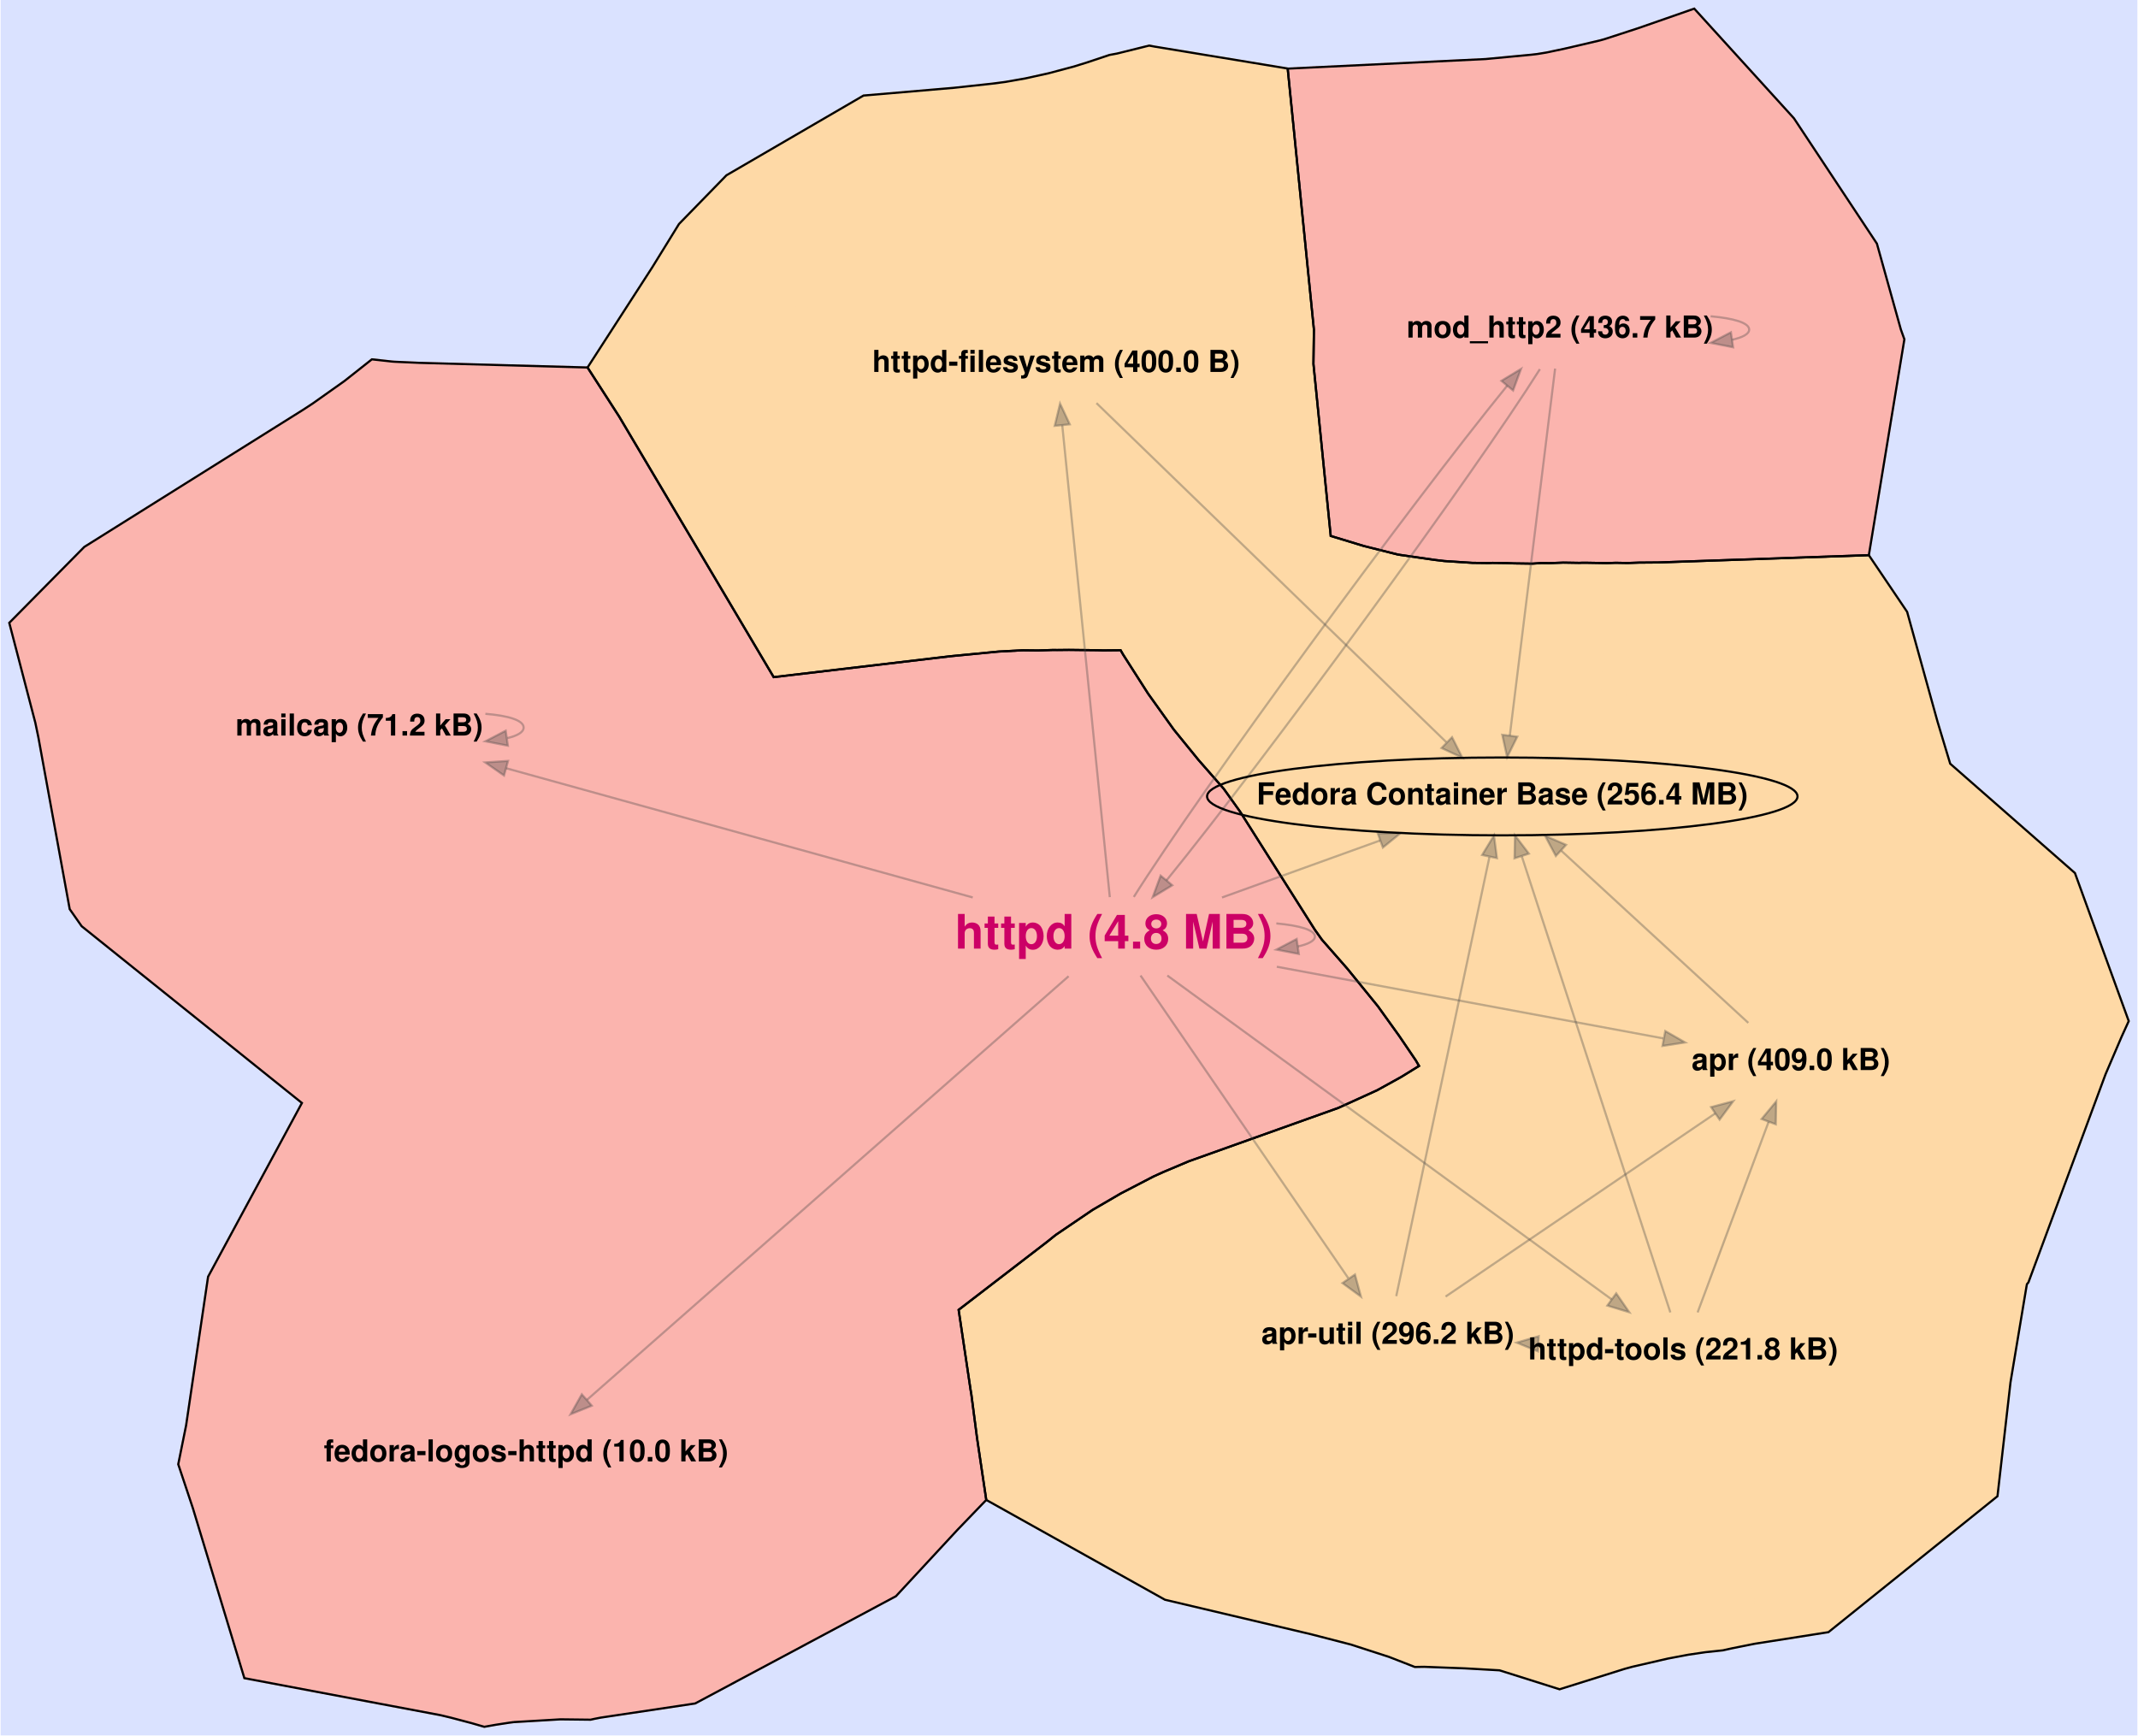
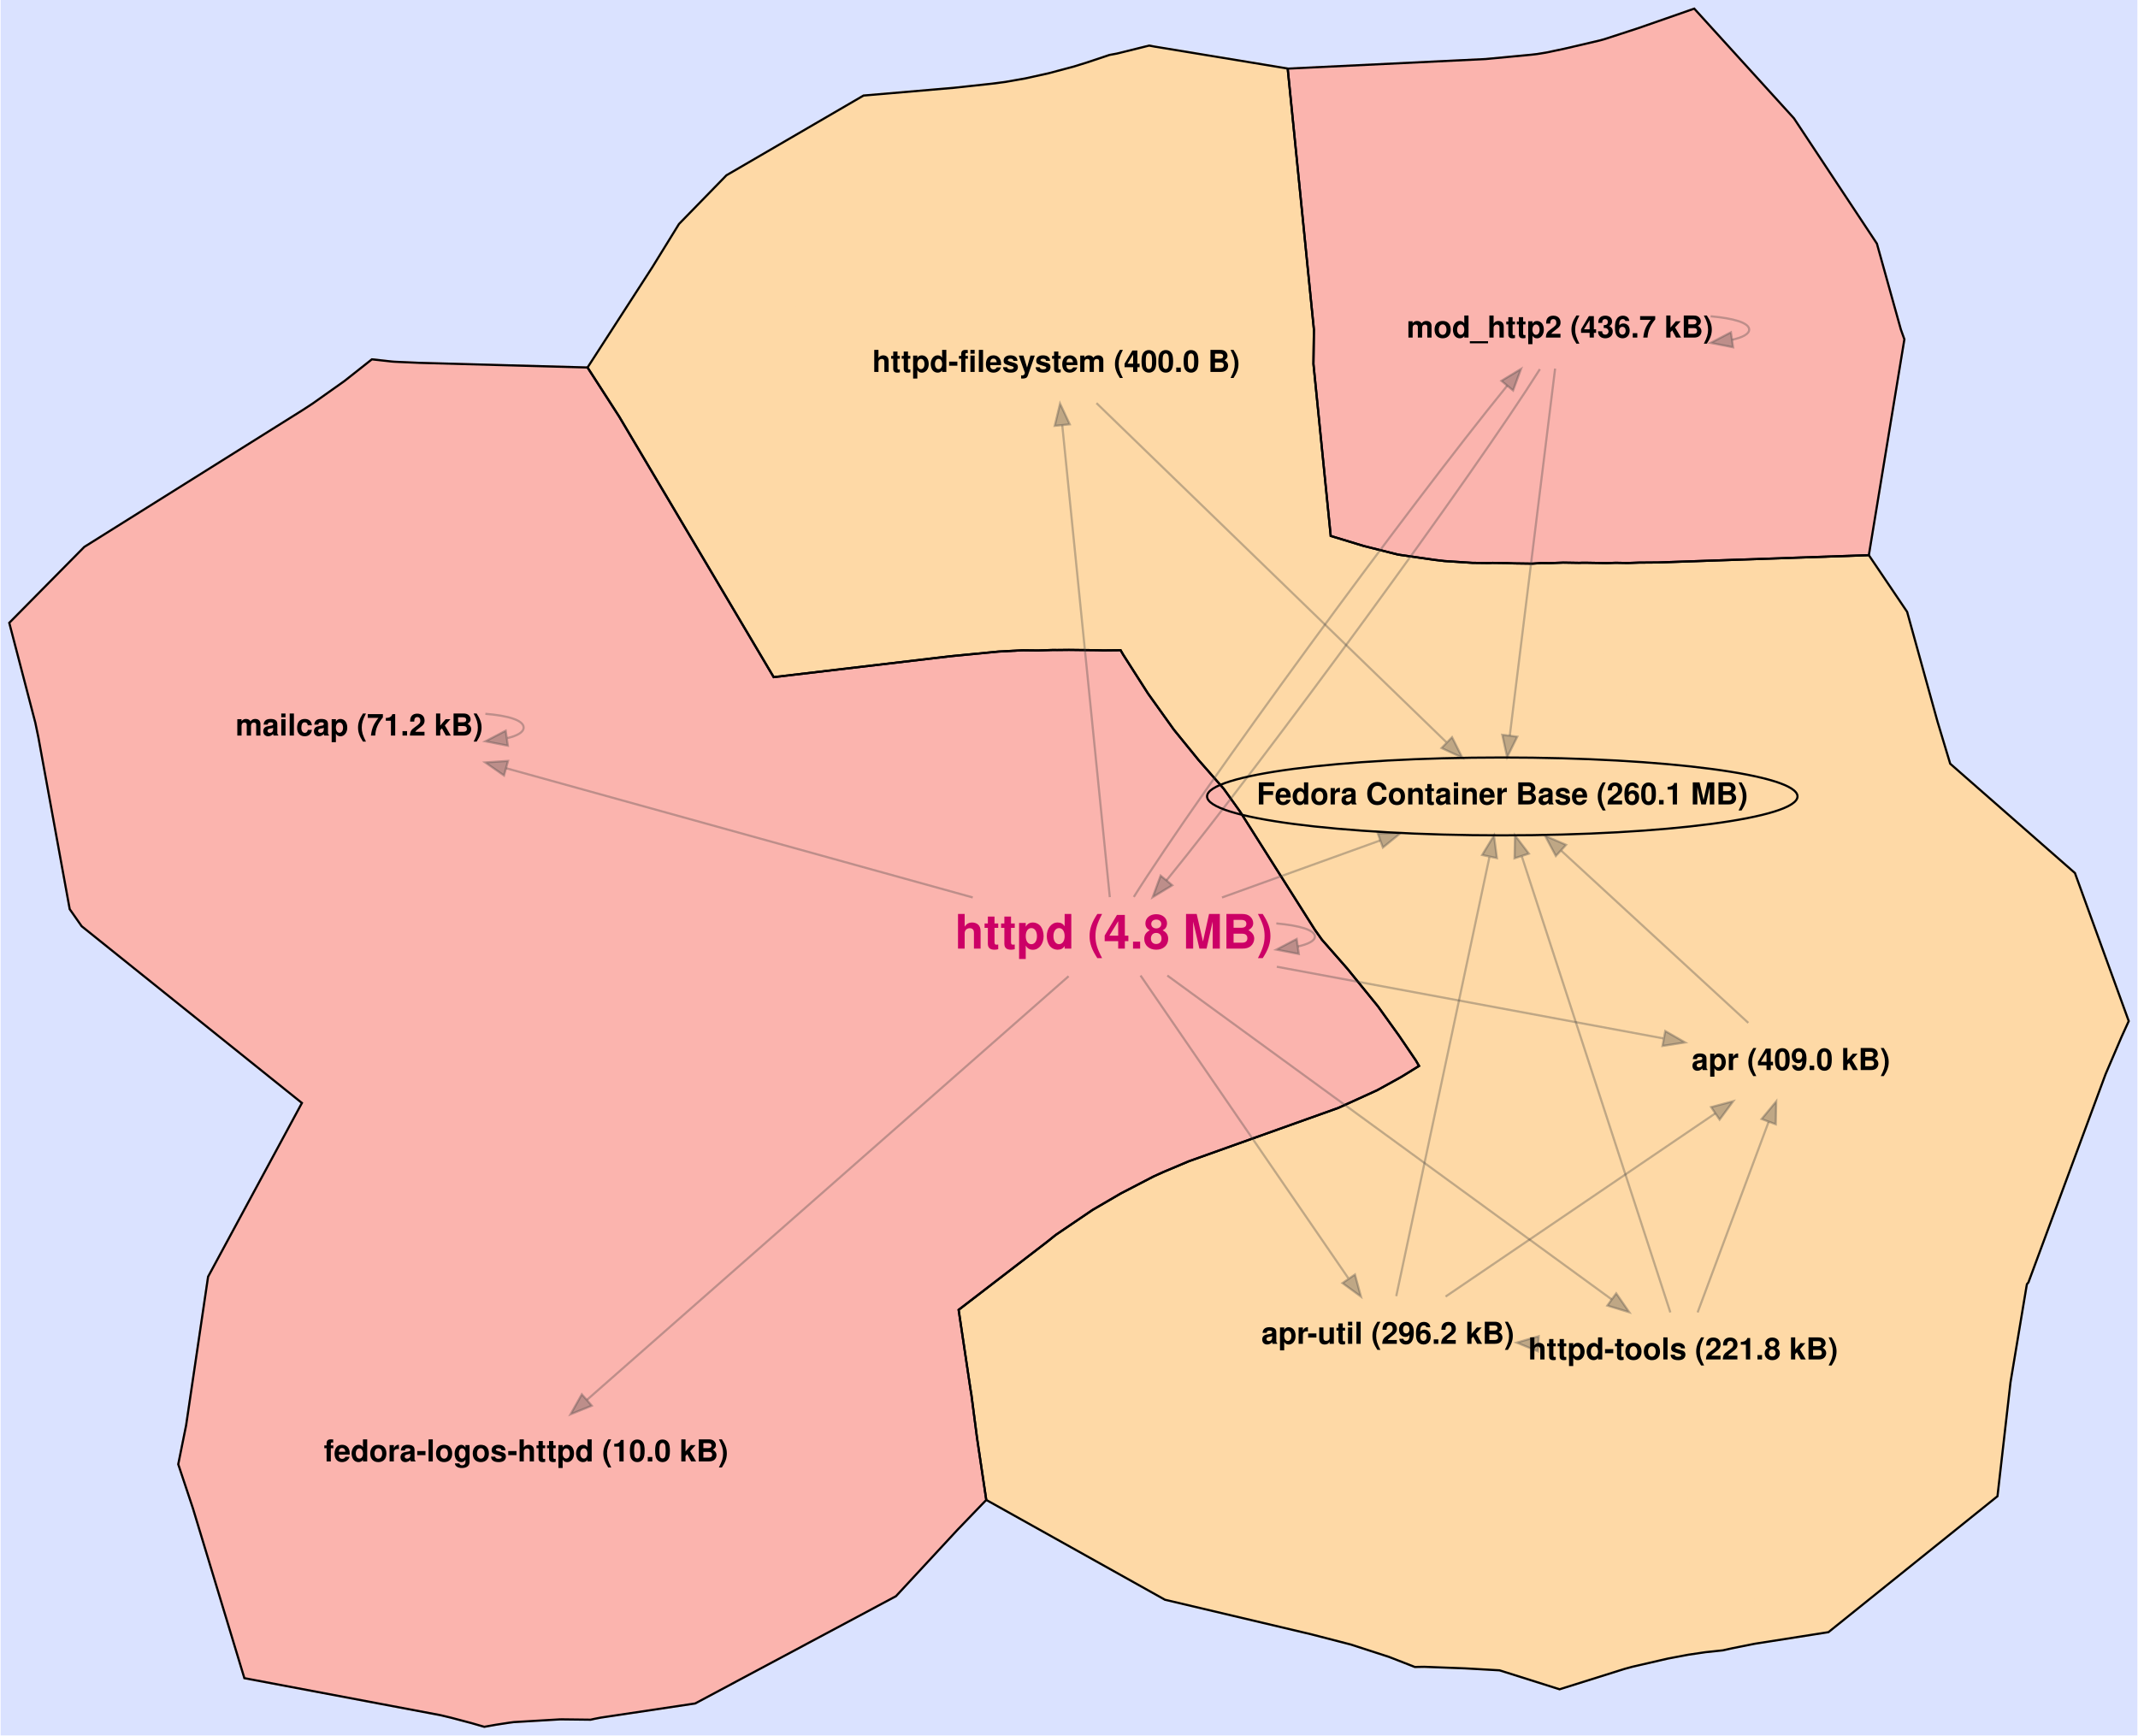
<svg xmlns="http://www.w3.org/2000/svg" width="988pt" height="802pt" viewBox="0.00 0.00 987.99 802.46">
  <g id="graph0" class="graph" transform="scale(1 1) rotate(0) translate(107.829 690.0486)">
    <polygon fill="#dae2ff" stroke="transparent" points="-107.829,112.413 -107.829,-690.049 880.165,-690.049 880.165,112.413 -107.829,112.413" />
-     <polygon fill="#fed9a6" stroke="#fed9a6" points="353.58,-388.764 331.236,-386.601 249.615,-376.948 178.19,-497.405 163.552,-520.121 193.462,-566.425 343.213,-526.749 346.443,-523.281 348.02,-522.564 348.621,-522.029 352.157,-522.029 356.264,-548.036 360.165,-521.893 363.056,-521.893 366.714,-550.349 370.799,-521.854 370.807,-521.854 373.832,-524.435 373.832,-524.435 370.807,-521.854 370.799,-521.854 366.714,-550.349 363.056,-521.893 360.165,-521.893 356.264,-548.036 352.157,-522.029 348.621,-522.029 348.02,-522.564 346.443,-523.281 343.213,-526.749 193.462,-566.425 205.839,-586.48 227.785,-609 291.146,-645.865 332.905,-649.441 350.576,-651.355 356.718,-652.159 365.95,-653.783 376.687,-656.157 388.409,-659.278 394.529,-661.183 404.868,-664.637 408.333,-665.28 423.211,-668.971 425.768,-668.498 487.173,-658.38 487.287,-658.312 499.405,-537.65 499.193,-521.76 507.181,-442.23 522.442,-437.591 537.979,-433.691 538.632,-433.562 542.613,-364.004 548.32,-322.05 552.153,-322.05 553.428,-321.677 556.792,-321.677 556.792,-321.677 553.428,-321.677 552.153,-322.05 548.32,-322.05 542.613,-364.004 538.632,-433.562 555.015,-431.187 559.717,-430.63 572.641,-429.787 580.201,-429.695 582.036,-429.77 588.245,-429.689 591.929,-429.541 600.4,-429.425 604.591,-429.702 608.11,-429.649 614.72,-429.901 622.08,-429.783 623.269,-429.827 624.848,-429.843 634.889,-429.671 634.71,-414.084 630.743,-322.173 626.872,-322.173 625.387,-321.73 625.387,-321.73 626.872,-322.173 630.743,-322.173 634.71,-414.084 634.889,-429.671 638.881,-429.815 644.437,-429.715 644.293,-351.779 644.293,-351.779 644.437,-429.715 649.673,-429.899 658.604,-429.971 755.994,-433.339 773.698,-407.131 787.748,-356.371 793.611,-336.913 851.289,-286.366 876.165,-217.907 872.826,-210.582 741.756,-204.847 737.877,-200.883 735.05,-200.007 733.556,-198.915 731.705,-198.915 727.061,-156.08 725.06,-195.562 729.109,-199.295 725.782,-202.145 725.782,-202.145 729.109,-199.295 725.06,-195.562 720.074,-194.076 720.074,-194.076 725.06,-195.562 727.061,-156.08 731.705,-198.915 733.556,-198.915 735.05,-200.007 737.877,-200.883 741.756,-204.847 872.826,-210.582 865.436,-193.31 752.595,-195.779 741.311,-192.36 741.311,-192.36 752.595,-195.779 865.436,-193.31 829.785,-97.085 829.095,-96.255 828.878,-95.127 821.493,-50.867 815.473,1.803 737.308,64.656 703.21,70.018 700.16,-28.087 700.16,-28.087 703.21,70.018 692.751,72.117 688.519,73.059 680.444,73.913 672.504,75.083 672.686,-20.223 672.686,-20.223 672.504,75.083 663.029,76.874 646.732,80.633 643.13,81.612 642.148,20.691 642.148,20.691 643.13,81.612 612.998,91.065 585.232,82.298 569.437,81.4 550.386,80.674 546.078,80.753 534.131,76.092 516.559,70.392 498.003,65.596 430.542,49.662 347.913,3.506 343.642,-25.145 341.013,-45.3 340.657,-47.41 335.134,-84.39 376.326,-116.051 379.204,-118.374 380.231,-119.168 397.087,-130.605 410.106,-138.193 425.168,-146.012 429.765,-148.099 441.646,-153.113 510.674,-177.75 528.629,-185.917 539.784,-192.076 548.017,-197.163 546.539,-199.702 538.788,-211.111 529.019,-224.718 514.863,-242.134 503.124,-255.525 499.835,-260.149 465.224,-314.824 457.7,-325.342 446.069,-338.61 434.651,-352.649 422.73,-369.321 411.216,-387.334 410.024,-389.395 401.956,-389.308 399.371,-389.392 390.49,-389.489 390.44,-389.492 386.146,-389.54 380.647,-389.482 378.769,-389.503 371.79,-389.28 365.047,-389.357 364.093,-389.327 353.58,-388.764 353.58,-388.764" />
-     <polygon fill="#fbb4ae" stroke="#fbb4ae" points="434.651,-352.649 446.069,-338.61 457.7,-325.342 465.224,-314.824 499.835,-260.149 503.124,-255.525 514.863,-242.134 529.019,-224.718 538.788,-211.111 546.539,-199.702 548.017,-197.163 539.784,-192.076 528.629,-185.917 510.674,-177.75 441.646,-153.113 439.983,-212.941 439.983,-212.941 441.646,-153.113 429.765,-148.099 425.168,-146.012 410.106,-138.193 397.087,-130.605 380.231,-119.168 379.204,-118.374 376.326,-116.051 335.134,-84.39 340.657,-47.41 341.013,-45.3 343.642,-25.145 347.913,3.506 334.632,17.294 306.138,48.036 213.304,97.623 169.669,104.164 169.253,104.237 166.575,104.769 165.268,105.061 165,105.127 151.039,104.963 129.508,106.233 127.382,106.509 121.161,107.463 115.8,108.413 109.876,106.699 100.306,104.171 95.584,103.042 4.877,85.921 -18.923,7.37 -25.698,-12.983 -22.064,-30.96 -11.904,-99.7 31.486,-180.036 -70.364,-261.778 -75.885,-269.665 -90.381,-349.144 -91.782,-355.864 -103.829,-402.049 -69.144,-437.155 31.916,-500.49 36.468,-503.466 51.136,-513.858 51.818,-449.187 53.905,-398.347 58.477,-358.56 62.898,-357.318 62.898,-357.318 58.477,-358.56 53.905,-398.347 51.818,-449.187 51.136,-513.858 63.836,-523.893 73.184,-522.861 74.303,-522.775 85.849,-522.265 163.552,-520.121 178.19,-497.405 249.615,-376.948 331.236,-386.601 353.58,-388.764 364.093,-389.327 365.047,-389.357 371.79,-389.28 378.769,-389.503 380.647,-389.482 386.146,-389.54 390.44,-389.492 390.49,-389.489 399.371,-389.392 401.956,-389.308 410.024,-389.395 411.216,-387.334 412.038,-289.01 415.989,-257.447 416.391,-256.989 415.406,-255.873 409.446,-252.38 404.726,-252.38 404.726,-252.38 409.446,-252.38 415.406,-255.873 416.391,-256.989 415.989,-257.447 412.038,-289.01 411.216,-387.334 422.73,-369.321 422.909,-282.188 427.109,-257.117 425.746,-256.707 425.746,-256.707 427.109,-257.117 422.909,-282.188 422.73,-369.321 434.651,-352.649 434.651,-352.649" />
+     <polygon fill="#fed9a6" stroke="#fed9a6" points="163.552,-520.121 178.19,-497.405 249.615,-376.948 331.236,-386.601 353.58,-388.764 364.093,-389.327 365.047,-389.357 371.79,-389.28 378.769,-389.503 380.647,-389.482 386.146,-389.54 390.44,-389.492 390.49,-389.489 399.371,-389.392 401.956,-389.308 410.024,-389.395 411.216,-387.334 422.73,-369.321 434.651,-352.649 446.069,-338.61 457.7,-325.342 465.224,-314.824 499.835,-260.149 503.124,-255.525 514.863,-242.134 529.019,-224.718 538.788,-211.111 546.539,-199.702 548.017,-197.163 539.784,-192.076 528.629,-185.917 510.674,-177.75 441.646,-153.113 429.765,-148.099 425.168,-146.012 410.106,-138.193 397.087,-130.605 380.231,-119.168 379.204,-118.374 376.326,-116.051 335.134,-84.39 340.657,-47.41 341.013,-45.3 343.642,-25.145 347.913,3.506 430.542,49.662 498.003,65.596 516.559,70.392 534.131,76.092 546.078,80.753 550.386,80.674 569.437,81.4 585.232,82.298 612.998,91.065 643.13,81.612 642.148,20.691 642.148,20.691 643.13,81.612 646.732,80.633 663.029,76.874 672.504,75.083 672.686,-20.223 672.686,-20.223 672.504,75.083 680.444,73.913 688.519,73.059 692.751,72.117 703.21,70.018 700.16,-28.087 700.16,-28.087 703.21,70.018 737.308,64.656 815.473,1.803 821.493,-50.867 828.878,-95.127 829.095,-96.255 829.785,-97.085 865.436,-193.31 752.595,-195.779 741.311,-192.36 741.311,-192.36 752.595,-195.779 865.436,-193.31 872.826,-210.582 741.756,-204.847 737.877,-200.883 735.05,-200.007 733.556,-198.915 731.705,-198.915 727.061,-156.08 725.06,-195.562 720.074,-194.076 720.074,-194.076 725.06,-195.562 729.109,-199.295 725.782,-202.145 725.782,-202.145 729.109,-199.295 725.06,-195.562 727.061,-156.08 731.705,-198.915 733.556,-198.915 735.05,-200.007 737.877,-200.883 741.756,-204.847 872.826,-210.582 876.165,-217.907 851.289,-286.366 793.611,-336.913 787.748,-356.371 773.698,-407.131 755.994,-433.339 658.604,-429.971 649.673,-429.899 644.437,-429.715 644.293,-351.779 644.293,-351.779 644.437,-429.715 638.881,-429.815 634.889,-429.671 634.71,-414.084 630.743,-322.173 626.872,-322.173 625.387,-321.73 625.387,-321.73 626.872,-322.173 630.743,-322.173 634.71,-414.084 634.889,-429.671 624.848,-429.843 623.269,-429.827 622.08,-429.783 614.72,-429.901 608.11,-429.649 604.591,-429.702 600.4,-429.425 591.929,-429.541 588.245,-429.689 582.036,-429.77 580.201,-429.695 572.641,-429.787 559.717,-430.63 555.015,-431.187 538.632,-433.562 542.613,-364.004 548.32,-322.05 552.153,-322.05 553.428,-321.677 556.792,-321.677 556.792,-321.677 553.428,-321.677 552.153,-322.05 548.32,-322.05 542.613,-364.004 538.632,-433.562 537.979,-433.691 522.442,-437.591 507.181,-442.23 499.193,-521.76 499.405,-537.65 487.287,-658.312 487.173,-658.38 425.768,-668.498 423.211,-668.971 408.333,-665.28 404.868,-664.637 394.529,-661.183 388.409,-659.278 376.687,-656.157 365.95,-653.783 356.718,-652.159 350.576,-651.355 332.905,-649.441 291.146,-645.865 227.785,-609 205.839,-586.48 193.462,-566.425 343.213,-526.749 346.443,-523.281 348.02,-522.564 348.621,-522.029 352.157,-522.029 356.264,-548.036 360.165,-521.893 363.056,-521.893 366.714,-550.349 370.799,-521.854 370.807,-521.854 373.832,-524.435 373.832,-524.435 370.807,-521.854 370.799,-521.854 366.714,-550.349 363.056,-521.893 360.165,-521.893 356.264,-548.036 352.157,-522.029 348.621,-522.029 348.02,-522.564 346.443,-523.281 343.213,-526.749 193.462,-566.425 163.552,-520.121 163.552,-520.121" />
+     <polygon fill="#fbb4ae" stroke="#fbb4ae" points="503.124,-255.525 499.835,-260.149 465.224,-314.824 457.7,-325.342 446.069,-338.61 434.651,-352.649 422.73,-369.321 422.909,-282.188 427.109,-257.117 425.746,-256.707 425.746,-256.707 427.109,-257.117 422.909,-282.188 422.73,-369.321 411.216,-387.334 412.038,-289.01 415.989,-257.447 416.391,-256.989 415.406,-255.873 409.446,-252.38 404.726,-252.38 404.726,-252.38 409.446,-252.38 415.406,-255.873 416.391,-256.989 415.989,-257.447 412.038,-289.01 411.216,-387.334 410.024,-389.395 401.956,-389.308 399.371,-389.392 390.49,-389.489 390.44,-389.492 386.146,-389.54 380.647,-389.482 378.769,-389.503 371.79,-389.28 365.047,-389.357 364.093,-389.327 353.58,-388.764 331.236,-386.601 249.615,-376.948 178.19,-497.405 163.552,-520.121 85.849,-522.265 74.303,-522.775 73.184,-522.861 63.836,-523.893 51.136,-513.858 51.818,-449.187 53.905,-398.347 58.477,-358.56 62.898,-357.318 62.898,-357.318 58.477,-358.56 53.905,-398.347 51.818,-449.187 51.136,-513.858 36.468,-503.466 31.916,-500.49 -69.144,-437.155 -103.829,-402.049 -91.782,-355.864 -90.381,-349.144 -75.885,-269.665 -70.364,-261.778 31.486,-180.036 -11.904,-99.7 -22.064,-30.96 -25.698,-12.983 -18.923,7.37 4.877,85.921 95.584,103.042 100.306,104.171 109.876,106.699 115.8,108.413 121.161,107.463 127.382,106.509 129.508,106.233 151.039,104.963 165,105.127 165.268,105.061 166.575,104.769 169.253,104.237 169.669,104.164 213.304,97.623 306.138,48.036 334.632,17.294 347.913,3.506 343.642,-25.145 341.013,-45.3 340.657,-47.41 335.134,-84.39 376.326,-116.051 379.204,-118.374 380.231,-119.168 397.087,-130.605 410.106,-138.193 425.168,-146.012 429.765,-148.099 441.646,-153.113 439.983,-212.941 439.983,-212.941 441.646,-153.113 510.674,-177.75 528.629,-185.917 539.784,-192.076 548.017,-197.163 546.539,-199.702 538.788,-211.111 529.019,-224.718 514.863,-242.134 503.124,-255.525 503.124,-255.525" />
    <polygon fill="#fbb4ae" stroke="#fbb4ae" points="644.437,-429.715 649.673,-429.899 658.604,-429.971 755.994,-433.339 772.426,-533.155 770.809,-537.65 759.72,-577.392 721.352,-635.358 675.268,-686.049 649.421,-677.041 633.718,-671.928 631.683,-671.36 614.842,-667.429 606.846,-665.749 602.674,-665.066 599.998,-664.751 578.78,-662.74 487.287,-658.312 499.405,-537.65 516.912,-537.65 516.912,-537.65 499.405,-537.65 499.193,-521.76 507.181,-442.23 522.442,-437.591 537.979,-433.691 538.632,-433.562 555.015,-431.187 559.717,-430.63 572.641,-429.787 580.201,-429.695 582.036,-429.77 588.245,-429.689 591.929,-429.541 600.4,-429.425 604.591,-429.702 608.11,-429.649 614.72,-429.901 622.08,-429.783 623.269,-429.827 624.848,-429.843 634.889,-429.671 638.881,-429.815 644.437,-429.715 644.437,-429.715" />
    <polyline fill="none" stroke="#000000" points="580.201,-429.695 582.036,-429.77 588.245,-429.689 591.929,-429.541 600.4,-429.425 604.591,-429.702 608.11,-429.649 614.72,-429.901 622.08,-429.783 623.269,-429.827 624.848,-429.843 634.889,-429.671 638.881,-429.815 644.437,-429.715 649.673,-429.899 658.604,-429.971 755.994,-433.339 773.698,-407.131 787.748,-356.371 793.611,-336.913 851.289,-286.366 876.165,-217.907 872.826,-210.582 865.436,-193.31 829.785,-97.085 829.095,-96.255 828.878,-95.127 821.493,-50.867 815.473,1.803 737.308,64.656 703.21,70.018 692.751,72.117 688.519,73.059 680.444,73.913 672.504,75.083 663.029,76.874 646.732,80.633 643.13,81.612 612.998,91.065 585.232,82.298 569.437,81.4 550.386,80.674 546.078,80.753 534.131,76.092 516.559,70.392 498.003,65.596 430.542,49.662 347.913,3.506 343.642,-25.145 341.013,-45.3 340.657,-47.41 335.134,-84.39 376.326,-116.051 379.204,-118.374 380.231,-119.168 397.087,-130.605 410.106,-138.193 425.168,-146.012 429.765,-148.099 441.646,-153.113 510.674,-177.75 528.629,-185.917 539.784,-192.076 548.017,-197.163 546.539,-199.702 538.788,-211.111 529.019,-224.718 514.863,-242.134 503.124,-255.525 499.835,-260.149 465.224,-314.824 457.7,-325.342 446.069,-338.61 434.651,-352.649 422.73,-369.321 411.216,-387.334 410.024,-389.395 401.956,-389.308 399.371,-389.392 390.49,-389.489 390.44,-389.492 386.146,-389.54 380.647,-389.482 378.769,-389.503 371.79,-389.28 365.047,-389.357 364.093,-389.327 353.58,-388.764 331.236,-386.601 249.615,-376.948 178.19,-497.405 163.552,-520.121 193.462,-566.425 205.839,-586.48 227.785,-609 291.146,-645.865 332.905,-649.441 350.576,-651.355 356.718,-652.159 365.95,-653.783 376.687,-656.157 388.409,-659.278 394.529,-661.183 404.868,-664.637 408.333,-665.28 423.211,-668.971 425.768,-668.498 487.173,-658.38 487.287,-658.312 499.405,-537.65 499.193,-521.76 507.181,-442.23 522.442,-437.591 537.979,-433.691 538.632,-433.562 555.015,-431.187 559.717,-430.63 572.641,-429.787 580.201,-429.695 " />
-     <polyline fill="none" stroke="#000000" points="129.508,106.233 127.382,106.509 121.161,107.463 115.8,108.413 109.876,106.699 100.306,104.171 95.584,103.042 4.877,85.921 -18.923,7.37 -25.698,-12.983 -22.064,-30.96 -11.904,-99.7 31.486,-180.036 -70.364,-261.778 -75.885,-269.665 -90.381,-349.144 -91.782,-355.864 -103.829,-402.049 -69.144,-437.155 31.916,-500.49 36.468,-503.466 51.136,-513.858 63.836,-523.893 73.184,-522.861 74.303,-522.775 85.849,-522.265 163.552,-520.121 178.19,-497.405 249.615,-376.948 331.236,-386.601 353.58,-388.764 364.093,-389.327 365.047,-389.357 371.79,-389.28 378.769,-389.503 380.647,-389.482 386.146,-389.54 390.44,-389.492 390.49,-389.489 399.371,-389.392 401.956,-389.308 410.024,-389.395 411.216,-387.334 422.73,-369.321 434.651,-352.649 446.069,-338.61 457.7,-325.342 465.224,-314.824 499.835,-260.149 503.124,-255.525 514.863,-242.134 529.019,-224.718 538.788,-211.111 546.539,-199.702 548.017,-197.163 539.784,-192.076 528.629,-185.917 510.674,-177.75 441.646,-153.113 429.765,-148.099 425.168,-146.012 410.106,-138.193 397.087,-130.605 380.231,-119.168 379.204,-118.374 376.326,-116.051 335.134,-84.39 340.657,-47.41 341.013,-45.3 343.642,-25.145 347.913,3.506 334.632,17.294 306.138,48.036 213.304,97.623 169.669,104.164 169.253,104.237 166.575,104.769 165.268,105.061 165,105.127 151.039,104.963 129.508,106.233 " />
-     <polyline fill="none" stroke="#000000" points="602.674,-665.066 599.998,-664.751 578.78,-662.74 487.287,-658.312 499.405,-537.65 499.193,-521.76 507.181,-442.23 522.442,-437.591 537.979,-433.691 538.632,-433.562 555.015,-431.187 559.717,-430.63 572.641,-429.787 580.201,-429.695 582.036,-429.77 588.245,-429.689 591.929,-429.541 600.4,-429.425 604.591,-429.702 608.11,-429.649 614.72,-429.901 622.08,-429.783 623.269,-429.827 624.848,-429.843 634.889,-429.671 638.881,-429.815 644.437,-429.715 649.673,-429.899 658.604,-429.971 755.994,-433.339 772.426,-533.155 770.809,-537.65 759.72,-577.392 721.352,-635.358 675.268,-686.049 649.421,-677.041 633.718,-671.928 631.683,-671.36 614.842,-667.429 606.846,-665.749 602.674,-665.066 " />
+     <polyline fill="none" stroke="#000000" points="151.039,104.963 165,105.127 165.268,105.061 166.575,104.769 169.253,104.237 169.669,104.164 213.304,97.623 306.138,48.036 334.632,17.294 347.913,3.506 343.642,-25.145 341.013,-45.3 340.657,-47.41 335.134,-84.39 376.326,-116.051 379.204,-118.374 380.231,-119.168 397.087,-130.605 410.106,-138.193 425.168,-146.012 429.765,-148.099 441.646,-153.113 510.674,-177.75 528.629,-185.917 539.784,-192.076 548.017,-197.163 546.539,-199.702 538.788,-211.111 529.019,-224.718 514.863,-242.134 503.124,-255.525 499.835,-260.149 465.224,-314.824 457.7,-325.342 446.069,-338.61 434.651,-352.649 422.73,-369.321 411.216,-387.334 410.024,-389.395 401.956,-389.308 399.371,-389.392 390.49,-389.489 390.44,-389.492 386.146,-389.54 380.647,-389.482 378.769,-389.503 371.79,-389.28 365.047,-389.357 364.093,-389.327 353.58,-388.764 331.236,-386.601 249.615,-376.948 178.19,-497.405 163.552,-520.121 85.849,-522.265 74.303,-522.775 73.184,-522.861 63.836,-523.893 51.136,-513.858 36.468,-503.466 31.916,-500.49 -69.144,-437.155 -103.829,-402.049 -91.782,-355.864 -90.381,-349.144 -75.885,-269.665 -70.364,-261.778 31.486,-180.036 -11.904,-99.7 -22.064,-30.96 -25.698,-12.983 -18.923,7.37 4.877,85.921 95.584,103.042 100.306,104.171 109.876,106.699 115.8,108.413 121.161,107.463 127.382,106.509 129.508,106.233 151.039,104.963 " />
+     <polyline fill="none" stroke="#000000" points="606.846,-665.749 614.842,-667.429 631.683,-671.36 633.718,-671.928 649.421,-677.041 675.268,-686.049 721.352,-635.358 759.72,-577.392 770.809,-537.65 772.426,-533.155 755.994,-433.339 658.604,-429.971 649.673,-429.899 644.437,-429.715 638.881,-429.815 634.889,-429.671 624.848,-429.843 623.269,-429.827 622.08,-429.783 614.72,-429.901 608.11,-429.649 604.591,-429.702 600.4,-429.425 591.929,-429.541 588.245,-429.689 582.036,-429.77 580.201,-429.695 572.641,-429.787 559.717,-430.63 555.015,-431.187 538.632,-433.562 537.979,-433.691 522.442,-437.591 507.181,-442.23 499.193,-521.76 499.405,-537.65 487.287,-658.312 578.78,-662.74 599.998,-664.751 602.674,-665.066 606.846,-665.749 " />
    <g id="edge1" class="edge">
      <path fill="none" stroke="#444444" stroke-opacity="0.333" d="M700.26,-217.084C677.397,-238.13 639.541,-272.976 613.837,-296.636" />
      <polygon fill="#444444" fill-opacity="0.333" stroke="#444444" stroke-opacity="0.333" points="611.268,-294.244 606.28,-303.592 616.008,-299.394 611.268,-294.244" />
    </g>
    <g id="edge2" class="edge">
      <path fill="none" stroke="#444444" stroke-opacity="0.333" d="M537.481,-90.724C546.64,-133.889 569.608,-242.132 580.543,-293.668" />
      <polygon fill="#444444" fill-opacity="0.333" stroke="#444444" stroke-opacity="0.333" points="577.185,-294.704 582.684,-303.76 584.032,-293.251 577.185,-294.704" />
    </g>
    <g id="edge3" class="edge">
      <path fill="none" stroke="#444444" stroke-opacity="0.333" d="M560.291,-90.52C593.088,-112.796 648.814,-150.645 684.996,-175.219" />
      <polygon fill="#444444" fill-opacity="0.333" stroke="#444444" stroke-opacity="0.333" points="683.06,-178.135 693.299,-180.858 686.993,-172.345 683.06,-178.135" />
    </g>
    <g id="edge4" class="edge">
      <path fill="none" stroke="#444444" stroke-opacity="0.333" d="M456.91,-275.055C479.63,-283.248 506.605,-292.976 530.047,-301.429" />
      <polygon fill="#444444" fill-opacity="0.333" stroke="#444444" stroke-opacity="0.333" points="528.921,-304.743 539.515,-304.843 531.295,-298.158 528.921,-304.743" />
    </g>
    <g id="edge5" class="edge">
      <path fill="none" stroke="#444444" stroke-opacity="0.333" d="M482.259,-243.032C537.104,-232.863 610.319,-219.287 660.93,-209.903" />
      <polygon fill="#444444" fill-opacity="0.333" stroke="#444444" stroke-opacity="0.333" points="661.861,-213.29 671.055,-208.026 660.585,-206.408 661.861,-213.29" />
    </g>
    <g id="edge6" class="edge">
      <path fill="none" stroke="#444444" stroke-opacity="0.333" d="M419.251,-238.971C441.679,-206.295 489.124,-137.169 515.298,-99.036" />
      <polygon fill="#444444" fill-opacity="0.333" stroke="#444444" stroke-opacity="0.333" points="518.385,-100.722 521.159,-90.497 512.614,-96.761 518.385,-100.722" />
    </g>
    <g id="edge7" class="edge">
      <path fill="none" stroke="#444444" stroke-opacity="0.333" d="M385.998,-238.652C337.669,-196.144 218.035,-90.919 163.291,-42.769" />
      <polygon fill="#444444" fill-opacity="0.333" stroke="#444444" stroke-opacity="0.333" points="165.521,-40.07 155.701,-36.093 160.898,-45.326 165.521,-40.07" />
    </g>
    <g id="edge8" class="edge">
      <path fill="none" stroke="#444444" stroke-opacity="0.333" d="M482.038,-263.067C492.709,-262.088 499.87,-260.069 499.87,-257.01 499.87,-255.051 496.931,-253.518 492.014,-252.411" />
      <polygon fill="#444444" fill-opacity="0.333" stroke="#444444" stroke-opacity="0.333" points="492.44,-248.937 482.038,-250.953 491.427,-255.863 492.44,-248.937" />
    </g>
    <g id="edge9" class="edge">
      <path fill="none" stroke="#444444" stroke-opacity="0.333" d="M405.036,-275.207C400.467,-320.55 388.547,-438.83 383.047,-493.409" />
      <polygon fill="#444444" fill-opacity="0.333" stroke="#444444" stroke-opacity="0.333" points="379.557,-493.135 382.037,-503.435 386.522,-493.837 379.557,-493.135" />
    </g>
    <g id="edge10" class="edge">
      <path fill="none" stroke="#444444" stroke-opacity="0.333" d="M431.634,-238.96C479.256,-204.248 583.608,-128.187 637.081,-89.21" />
      <polygon fill="#444444" fill-opacity="0.333" stroke="#444444" stroke-opacity="0.333" points="639.191,-92.004 645.21,-83.285 635.067,-86.347 639.191,-92.004" />
    </g>
    <g id="edge11" class="edge">
      <path fill="none" stroke="#444444" stroke-opacity="0.333" d="M341.659,-275.07C280.163,-292.102 188.361,-317.526 125.976,-334.804" />
      <polygon fill="#444444" fill-opacity="0.333" stroke="#444444" stroke-opacity="0.333" points="124.928,-331.462 116.225,-337.504 126.797,-338.208 124.928,-331.462" />
    </g>
    <g id="edge12" class="edge">
      <path fill="none" stroke="#444444" stroke-opacity="0.333" d="M416.133,-275.311C446.618,-323.833 543.031,-455.502 588.791,-511.718" />
      <polygon fill="#444444" fill-opacity="0.333" stroke="#444444" stroke-opacity="0.333" points="586.099,-513.955 595.161,-519.446 591.501,-509.503 586.099,-513.955" />
    </g>
    <g id="edge13" class="edge">
      <path fill="none" stroke="#444444" stroke-opacity="0.333" d="M398.863,-503.661C435.843,-467.82 518.454,-387.752 560.641,-346.863" />
      <polygon fill="#444444" fill-opacity="0.333" stroke="#444444" stroke-opacity="0.333" points="563.283,-349.177 568.027,-339.704 558.411,-344.15 563.283,-349.177" />
    </g>
    <g id="edge14" class="edge">
      <path fill="none" stroke="#444444" stroke-opacity="0.333" d="M664.222,-83.19C649.833,-127.367 612.765,-241.179 595.548,-294.042" />
      <polygon fill="#444444" fill-opacity="0.333" stroke="#444444" stroke-opacity="0.333" points="592.15,-293.171 592.381,-303.763 598.806,-295.339 592.15,-293.171" />
    </g>
    <g id="edge15" class="edge">
      <path fill="none" stroke="#444444" stroke-opacity="0.333" d="M676.823,-83.19C685.259,-105.837 699.813,-144.905 709.655,-171.325" />
      <polygon fill="#444444" fill-opacity="0.333" stroke="#444444" stroke-opacity="0.333" points="706.404,-172.622 713.174,-180.771 712.963,-170.179 706.404,-172.622" />
    </g>
    <g id="edge16" class="edge">
      <path fill="none" stroke="#444444" stroke-opacity="0.333" d="M600.245,-68.849C600.098,-68.857 599.95,-68.865 599.803,-68.872" />
      <polygon fill="#444444" fill-opacity="0.333" stroke="#444444" stroke-opacity="0.333" points="602.98,-65.199 593.18,-69.224 603.351,-72.189 602.98,-65.199" />
    </g>
    <g id="edge17" class="edge">
      <path fill="none" stroke="#444444" stroke-opacity="0.333" d="M116.312,-359.984C126.726,-359.158 134,-357.04 134,-353.63 134,-351.499 131.159,-349.872 126.485,-348.75" />
      <polygon fill="#444444" fill-opacity="0.333" stroke="#444444" stroke-opacity="0.333" points="126.71,-345.246 116.312,-347.276 125.706,-352.174 126.71,-345.246" />
    </g>
    <g id="edge18" class="edge">
      <path fill="none" stroke="#444444" stroke-opacity="0.333" d="M610.934,-519.617C606.289,-482 595.54,-394.929 589.98,-349.896" />
      <polygon fill="#444444" fill-opacity="0.333" stroke="#444444" stroke-opacity="0.333" points="593.448,-349.419 588.749,-339.923 586.5,-350.277 593.448,-349.419" />
    </g>
    <g id="edge19" class="edge">
      <path fill="none" stroke="#444444" stroke-opacity="0.333" d="M603.897,-519.349C573.412,-470.827 476.999,-339.158 431.239,-282.942" />
      <polygon fill="#444444" fill-opacity="0.333" stroke="#444444" stroke-opacity="0.333" points="433.931,-280.705 424.869,-275.214 428.529,-285.157 433.931,-280.705" />
    </g>
    <g id="edge20" class="edge">
      <path fill="none" stroke="#444444" stroke-opacity="0.333" d="M682.833,-543.805C693.45,-542.866 700.66,-540.814 700.66,-537.65 700.66,-535.623 697.701,-534.053 692.783,-532.939" />
      <polygon fill="#444444" fill-opacity="0.333" stroke="#444444" stroke-opacity="0.333" points="693.232,-529.467 682.833,-531.495 692.226,-536.395 693.232,-529.467" />
    </g>
    <g id="node1" class="node">
      <ellipse fill="none" stroke="#000000" cx="586.51" cy="-321.79" rx="136.5" ry="18" />
-       <text text-anchor="middle" x="586.51" y="-318.09" font-family="Helvetica,sans-Serif" font-weight="bold" font-size="14.00" fill="#000000">Fedora Container Base (256.4 MB)</text>
+       <text text-anchor="middle" x="586.51" y="-318.09" font-family="Helvetica,sans-Serif" font-weight="bold" font-size="14.00" fill="#000000">Fedora Container Base (260.1 MB)</text>
    </g>
    <g id="node2" class="node">
      <text text-anchor="middle" x="719.95" y="-195.26" font-family="Helvetica,sans-Serif" font-weight="bold" font-size="14.00" fill="#000000">apr (409.0 kB)</text>
    </g>
    <g id="node3" class="node">
      <text text-anchor="middle" x="533.59" y="-68.685" font-family="Helvetica,sans-Serif" font-weight="bold" font-size="14.00" fill="#000000">apr-util (296.2 kB)</text>
    </g>
    <g id="node4" class="node">
      <text text-anchor="middle" x="135.13" y="-14.3" font-family="Helvetica,sans-Serif" font-weight="bold" font-size="14.00" fill="#000000">fedora-logos-httpd (10.0 kB)</text>
    </g>
    <g id="node5" class="node">
      <text text-anchor="middle" x="406.87" y="-251.41" font-family="Helvetica,sans-Serif" font-weight="bold" font-size="22.00" fill="#cc0066">httpd (4.8 MB)</text>
    </g>
    <g id="node6" class="node">
      <text text-anchor="middle" x="380.19" y="-518.06" font-family="Helvetica,sans-Serif" font-weight="bold" font-size="14.00" fill="#000000">httpd-filesystem (400.0 B)</text>
    </g>
    <g id="node7" class="node">
      <text text-anchor="middle" x="670.1" y="-61.443" font-family="Helvetica,sans-Serif" font-weight="bold" font-size="14.00" fill="#000000">httpd-tools (221.8 kB)</text>
    </g>
    <g id="node8" class="node">
      <text text-anchor="middle" x="58" y="-349.93" font-family="Helvetica,sans-Serif" font-weight="bold" font-size="14.00" fill="#000000">mailcap (71.2 kB)</text>
    </g>
    <g id="node9" class="node">
      <text text-anchor="middle" x="613.16" y="-533.95" font-family="Helvetica,sans-Serif" font-weight="bold" font-size="14.00" fill="#000000">mod_http2 (436.7 kB)</text>
    </g>
  </g>
</svg>
